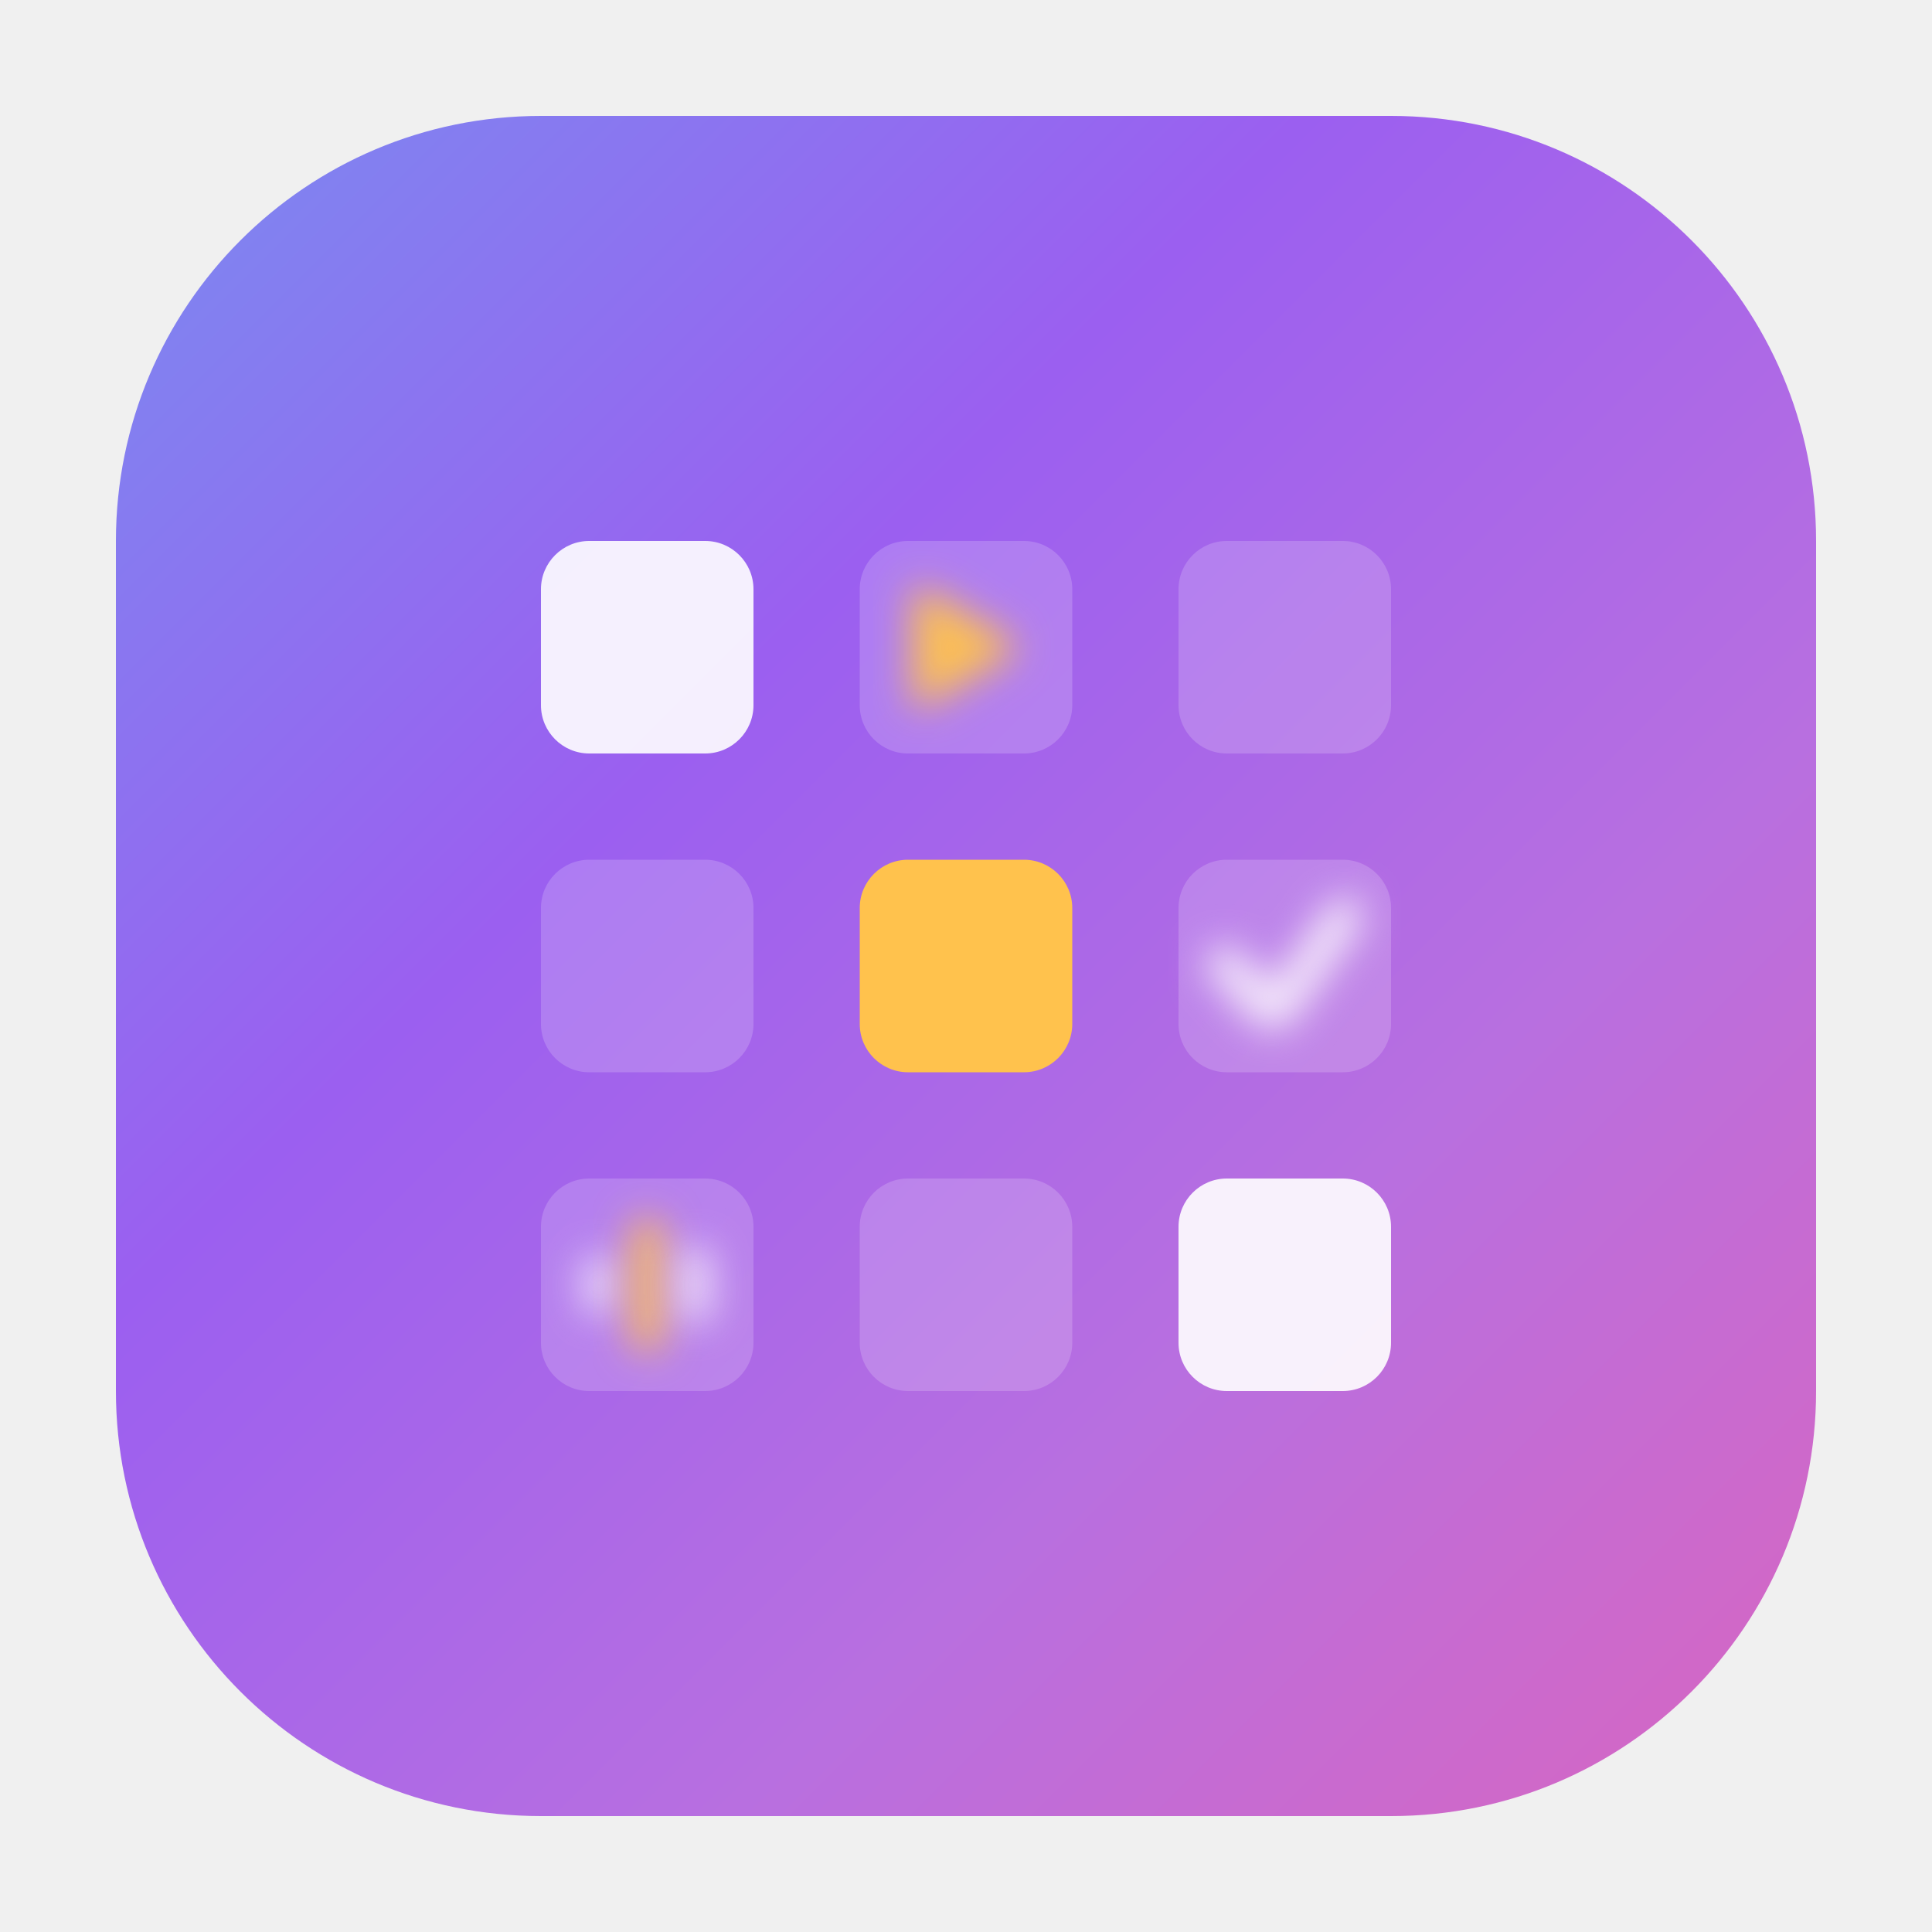
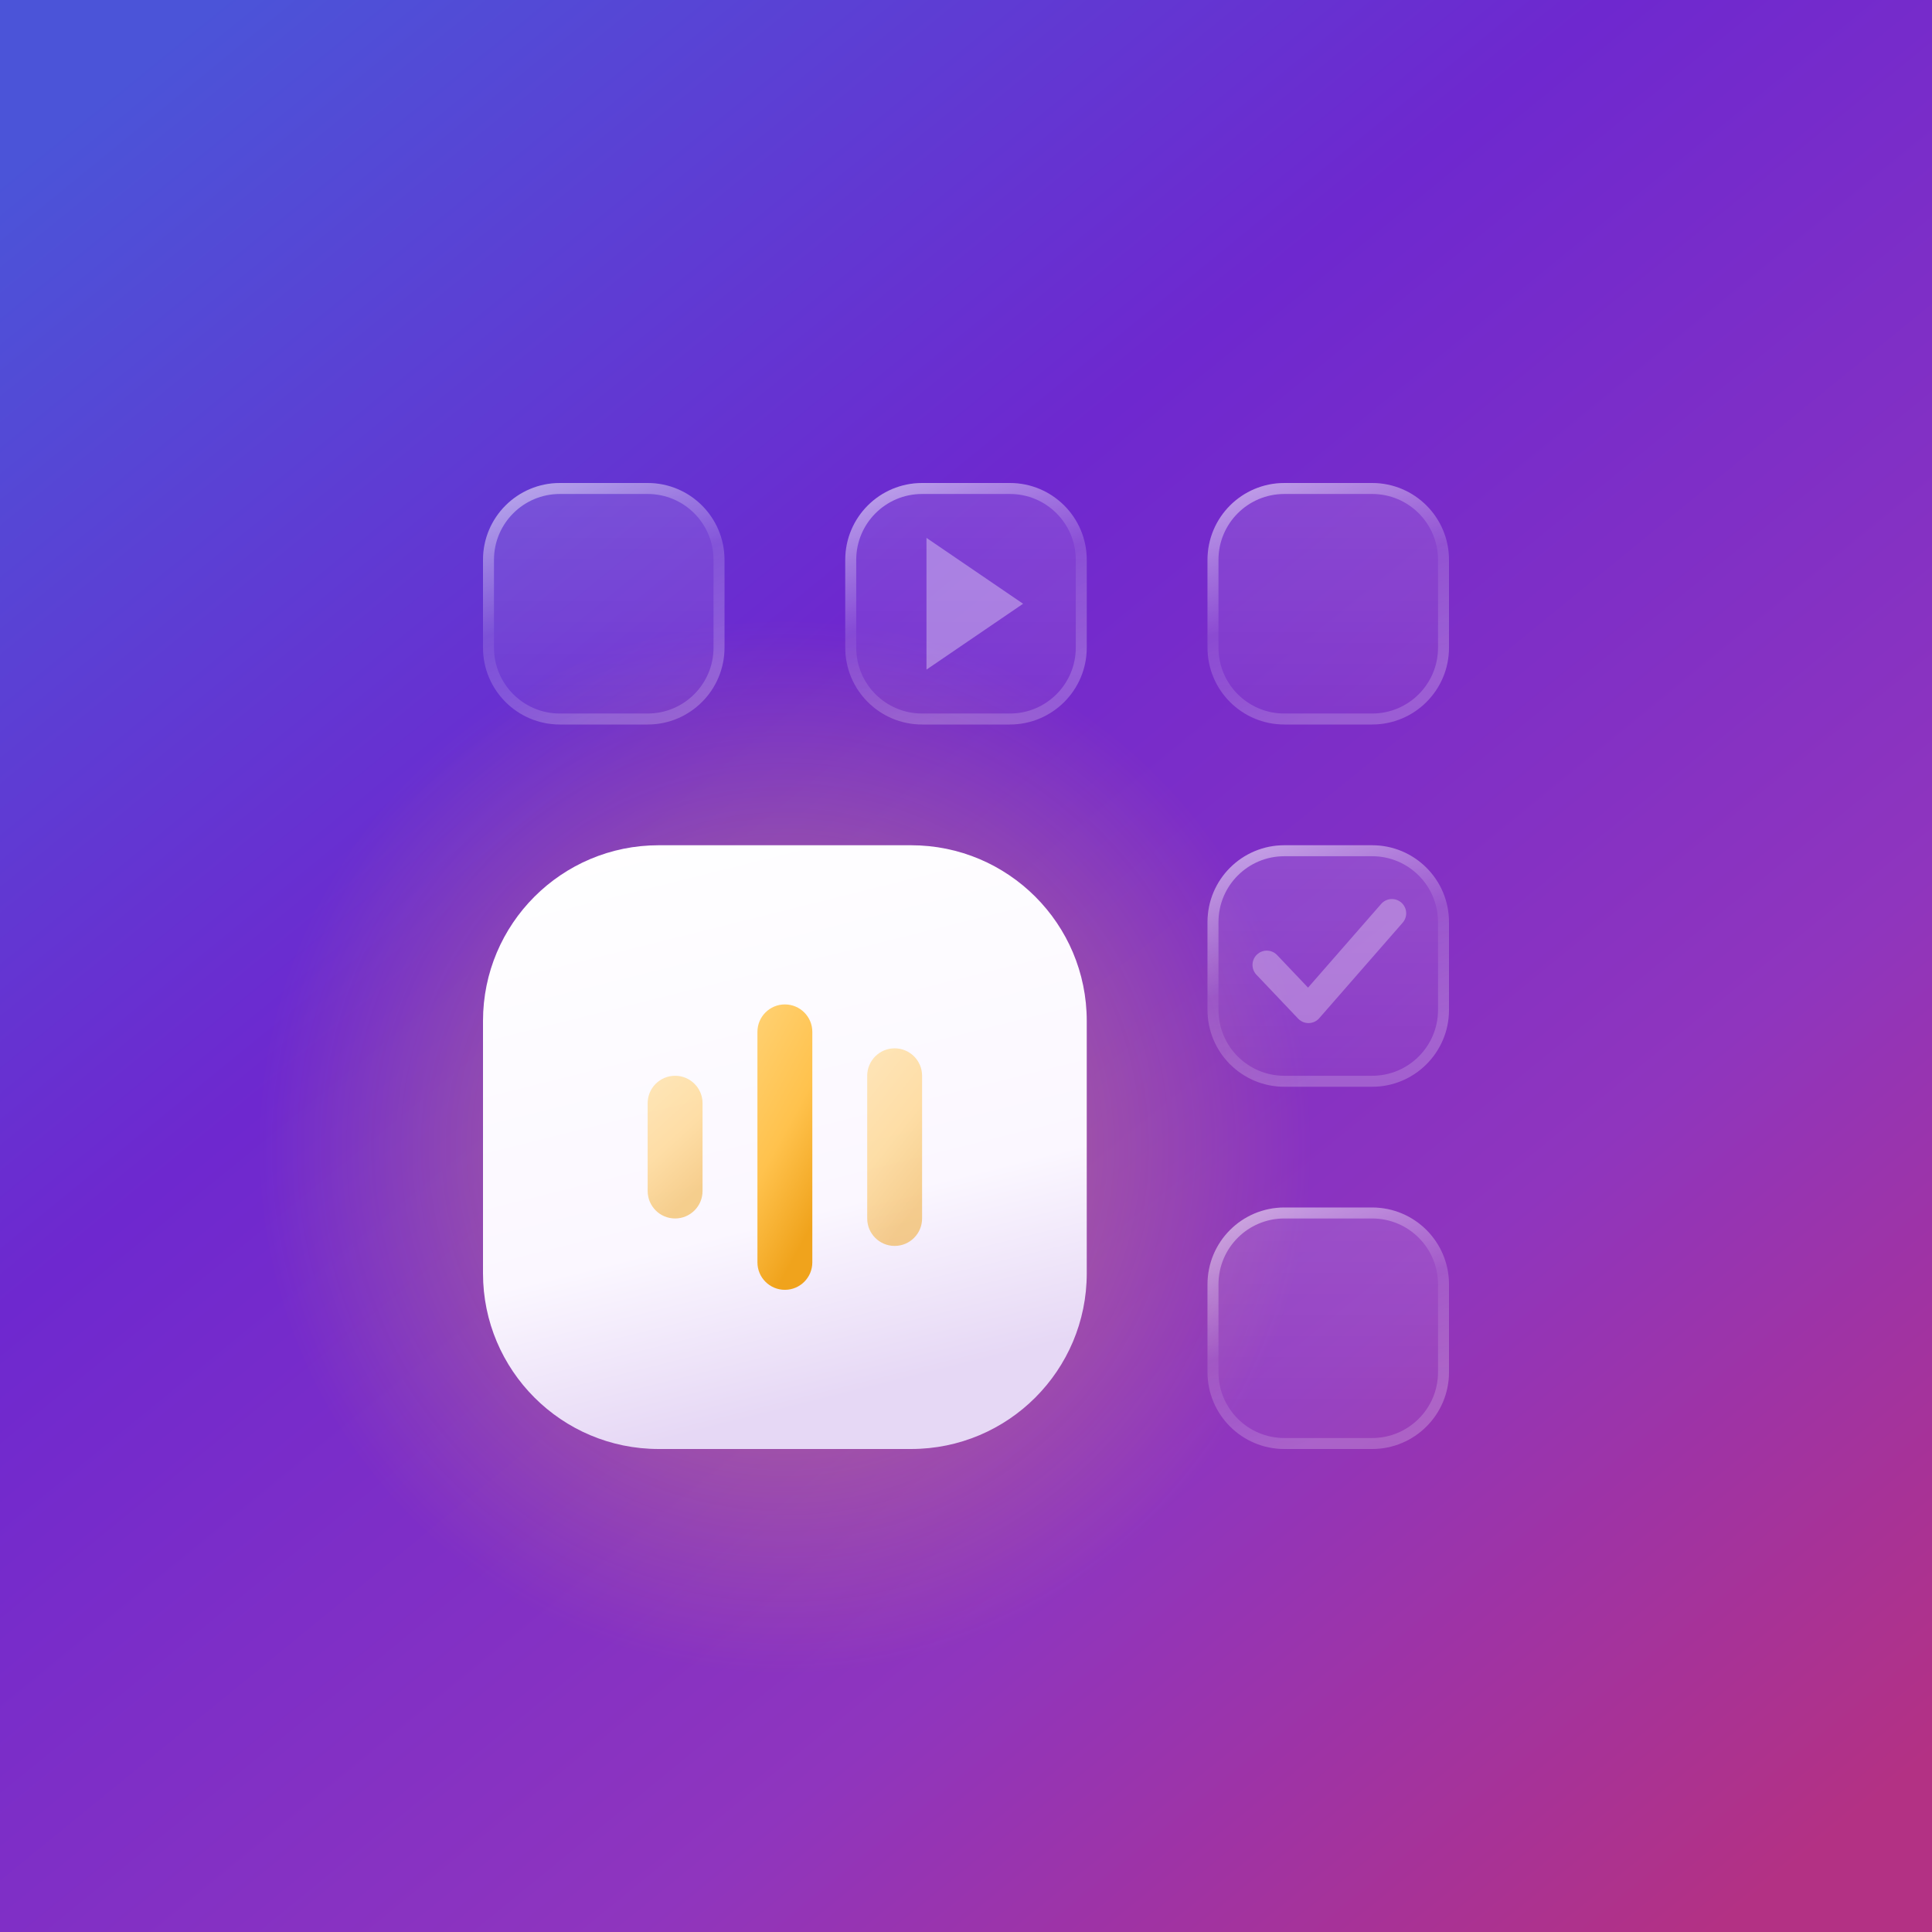
- <svg xmlns="http://www.w3.org/2000/svg" width="200" height="200" viewBox="0 0 200 200" fill="none">
-   <path d="M144 12H56C31.7 12 12 31.7 12 56V144C12 168.301 31.7 188 56 188H144C168.301 188 188 168.301 188 144V56C188 31.7 168.301 12 144 12Z" fill="url(#paint0_linear_4095_241)" />
-   <path opacity="0.9" d="M73 56H61C58.239 56 56 58.239 56 61V73C56 75.761 58.239 78 61 78H73C75.761 78 78 75.761 78 73V61C78 58.239 75.761 56 73 56Z" fill="white" />
-   <path opacity="0.18" d="M106 56H94C91.239 56 89 58.239 89 61V73C89 75.761 91.239 78 94 78H106C108.761 78 111 75.761 111 73V61C111 58.239 108.761 56 106 56Z" fill="white" />
-   <g opacity="0.95" filter="url(#filter0_f_4095_241)">
-     <path d="M95.917 60.915C95.25 60.513 94.4 60.993 94.4 61.771V72.229C94.4 73.007 95.25 73.487 95.917 73.085L104.581 67.856C105.226 67.467 105.226 66.533 104.581 66.144L95.917 60.915Z" fill="#FFC24D" />
-   </g>
-   <path opacity="0.18" d="M139 56H127C124.239 56 122 58.239 122 61V73C122 75.761 124.239 78 127 78H139C141.761 78 144 75.761 144 73V61C144 58.239 141.761 56 139 56Z" fill="white" />
-   <path opacity="0.18" d="M73 89H61C58.239 89 56 91.239 56 94V106C56 108.761 58.239 111 61 111H73C75.761 111 78 108.761 78 106V94C78 91.239 75.761 89 73 89Z" fill="white" />
-   <path d="M106 89H94C91.239 89 89 91.239 89 94V106C89 108.761 91.239 111 94 111H106C108.761 111 111 108.761 111 106V94C111 91.239 108.761 89 106 89Z" fill="#FFC24D" />
-   <path opacity="0.18" d="M139 89H127C124.239 89 122 91.239 122 94V106C122 108.761 124.239 111 127 111H139C141.761 111 144 108.761 144 106V94C144 91.239 141.761 89 139 89Z" fill="white" />
-   <g filter="url(#filter1_f_4095_241)">
-     <path d="M126.8 99.8L130.964 104.298C131.395 104.763 132.145 104.715 132.513 104.198L139.2 94.8" stroke="#F8F0FC" stroke-width="3.6" stroke-linecap="round" stroke-linejoin="round" />
-   </g>
-   <path opacity="0.18" d="M73 122H61C58.239 122 56 124.239 56 127V139C56 141.761 58.239 144 61 144H73C75.761 144 78 141.761 78 139V127C78 124.239 75.761 122 73 122Z" fill="white" />
-   <g opacity="0.9" filter="url(#filter2_f_4095_241)">
-     <path d="M63.6 131.6C63.6 130.716 62.884 130 62 130C61.116 130 60.4 130.716 60.4 131.6V134.4C60.4 135.284 61.116 136 62 136C62.884 136 63.6 135.284 63.6 134.4V131.6Z" fill="#F8F0FC" />
-   </g>
-   <g opacity="0.95" filter="url(#filter3_f_4095_241)">
-     <path d="M68.6 127.6C68.6 126.716 67.884 126 67 126C66.116 126 65.4 126.716 65.4 127.6V138.4C65.4 139.284 66.116 140 67 140C67.884 140 68.6 139.284 68.6 138.4V127.6Z" fill="#FFC24D" />
-   </g>
-   <g opacity="0.9" filter="url(#filter4_f_4095_241)">
-     <path d="M73.6 130.6C73.6 129.716 72.884 129 72 129C71.116 129 70.4 129.716 70.4 130.6V135.4C70.4 136.284 71.116 137 72 137C72.884 137 73.6 136.284 73.6 135.4V130.6Z" fill="#F8F0FC" />
-   </g>
-   <path opacity="0.18" d="M106 122H94C91.239 122 89 124.239 89 127V139C89 141.761 91.239 144 94 144H106C108.761 144 111 141.761 111 139V127C111 124.239 108.761 122 106 122Z" fill="white" />
-   <path opacity="0.9" d="M139 122H127C124.239 122 122 124.239 122 127V139C122 141.761 124.239 144 127 144H139C141.761 144 144 141.761 144 139V127C144 124.239 141.761 122 139 122Z" fill="white" />
+ <svg xmlns="http://www.w3.org/2000/svg" width="1024" height="1024" viewBox="0 0 200 200" fill="none">
  <defs>
-     <filter id="filter0_f_4095_241" x="90.4" y="56.77" width="18.665" height="20.46" filterUnits="userSpaceOnUse" color-interpolation-filters="sRGB">
-       <feFlood flood-opacity="0" result="BackgroundImageFix" />
-       <feBlend mode="normal" in="SourceGraphic" in2="BackgroundImageFix" result="shape" />
-       <feGaussianBlur stdDeviation="2" result="effect1_foregroundBlur_4095_241" />
-     </filter>
-     <filter id="filter1_f_4095_241" x="121" y="89" width="24" height="21.418" filterUnits="userSpaceOnUse" color-interpolation-filters="sRGB">
-       <feFlood flood-opacity="0" result="BackgroundImageFix" />
-       <feBlend mode="normal" in="SourceGraphic" in2="BackgroundImageFix" result="shape" />
-       <feGaussianBlur stdDeviation="2" result="effect1_foregroundBlur_4095_241" />
-     </filter>
-     <filter id="filter2_f_4095_241" x="56.4" y="126" width="11.2" height="14" filterUnits="userSpaceOnUse" color-interpolation-filters="sRGB">
-       <feFlood flood-opacity="0" result="BackgroundImageFix" />
-       <feBlend mode="normal" in="SourceGraphic" in2="BackgroundImageFix" result="shape" />
-       <feGaussianBlur stdDeviation="2" result="effect1_foregroundBlur_4095_241" />
-     </filter>
-     <filter id="filter3_f_4095_241" x="61.4" y="122" width="11.2" height="22" filterUnits="userSpaceOnUse" color-interpolation-filters="sRGB">
-       <feFlood flood-opacity="0" result="BackgroundImageFix" />
-       <feBlend mode="normal" in="SourceGraphic" in2="BackgroundImageFix" result="shape" />
-       <feGaussianBlur stdDeviation="2" result="effect1_foregroundBlur_4095_241" />
-     </filter>
-     <filter id="filter4_f_4095_241" x="66.4" y="125" width="11.2" height="16" filterUnits="userSpaceOnUse" color-interpolation-filters="sRGB">
-       <feFlood flood-opacity="0" result="BackgroundImageFix" />
-       <feBlend mode="normal" in="SourceGraphic" in2="BackgroundImageFix" result="shape" />
-       <feGaussianBlur stdDeviation="2" result="effect1_foregroundBlur_4095_241" />
-     </filter>
-     <linearGradient id="paint0_linear_4095_241" x1="12" y1="12" x2="188" y2="188" gradientUnits="userSpaceOnUse">
-       <stop stop-color="#7B8AF0" />
-       <stop offset="0.35" stop-color="#9B5FF0" />
-       <stop offset="0.68" stop-color="#B86FE0" />
-       <stop offset="1" stop-color="#D866C0" />
+     <linearGradient id="ag" x1="20" y1="2" x2="180" y2="198" gradientUnits="userSpaceOnUse">
+       <stop stop-color="#4B54D8" />
+       <stop offset="0.36" stop-color="#6E28CF" />
+       <stop offset="0.72" stop-color="#8F35BE" />
+       <stop offset="1" stop-color="#B33184" />
+     </linearGradient>
+     <radialGradient id="aglow" cx="0.5" cy="0.5" r="0.5">
+       <stop stop-color="#FFC24D" stop-opacity="0.5" />
+       <stop offset="1" stop-color="#FFC24D" stop-opacity="0" />
+     </radialGradient>
+     <linearGradient id="acell" x1="0" y1="0" x2="0" y2="1">
+       <stop stop-color="#fff" stop-opacity="0.14" />
+       <stop offset="1" stop-color="#fff" stop-opacity="0.05" />
+     </linearGradient>
+     <linearGradient id="aedge" x1="0" y1="0" x2="0.4" y2="1">
+       <stop stop-color="#fff" stop-opacity="0.5" />
+       <stop offset="0.55" stop-color="#fff" stop-opacity="0.07" />
+       <stop offset="1" stop-color="#fff" stop-opacity="0.18" />
+     </linearGradient>
+     <linearGradient id="aface" x1="0" y1="0" x2="0.25" y2="1">
+       <stop stop-color="#FFFFFF" />
+       <stop offset="0.7" stop-color="#FBF7FF" />
+       <stop offset="1" stop-color="#E6D8F5" />
+     </linearGradient>
+     <linearGradient id="aamber" x1="0" y1="0" x2="0.35" y2="1">
+       <stop stop-color="#FFD173" />
+       <stop offset="0.55" stop-color="#FFC24D" />
+       <stop offset="1" stop-color="#F0A31C" />
    </linearGradient>
  </defs>
+   <rect x="0" y="0" width="200" height="200" fill="#6E28CF" />
+   <rect x="0" y="0" width="200" height="200" fill="url(#ag)" />
+   <g transform="translate(100,100) scale(1.13636) translate(-100,-100)">
+     <ellipse cx="83.5" cy="116.5" rx="48" ry="48" fill="url(#aglow)" />
+     <rect x="56" y="56" width="22" height="22" rx="7" fill="url(#acell)" />
+     <rect x="56.5" y="56.5" width="21" height="21" rx="6.5" fill="none" stroke="url(#aedge)" stroke-width="1" />
+     <rect x="89" y="56" width="22" height="22" rx="7" fill="url(#acell)" />
+     <rect x="89.5" y="56.5" width="21" height="21" rx="6.5" fill="none" stroke="url(#aedge)" stroke-width="1" />
+     <rect x="122" y="56" width="22" height="22" rx="7" fill="url(#acell)" />
+     <rect x="122.5" y="56.5" width="21" height="21" rx="6.5" fill="none" stroke="url(#aedge)" stroke-width="1" />
+     <rect x="122" y="89" width="22" height="22" rx="7" fill="url(#acell)" />
+     <rect x="122.5" y="89.5" width="21" height="21" rx="6.5" fill="none" stroke="url(#aedge)" stroke-width="1" />
+     <rect x="122" y="122" width="22" height="22" rx="7" fill="url(#acell)" />
+     <rect x="122.5" y="122.5" width="21" height="21" rx="6.5" fill="none" stroke="url(#aedge)" stroke-width="1" />
+     <path d="M96.4 61 L105.2 67 L96.4 73 Z" fill="#FFFFFF" opacity="0.34" />
+     <path d="M127.4 99.9 L131.2 103.9 L138.8 95.2" stroke="#FFFFFF" stroke-opacity="0.3" stroke-width="2.6" stroke-linecap="round" stroke-linejoin="round" />
+     <rect x="56" y="89" width="55" height="55" rx="16" fill="url(#aface)" />
+     <rect x="71" y="110" width="5" height="13" rx="2.5" fill="url(#aamber)" opacity="0.5" />
+     <rect x="81" y="103.5" width="5" height="26" rx="2.5" fill="url(#aamber)" />
+     <rect x="91" y="107.5" width="5" height="18" rx="2.5" fill="url(#aamber)" opacity="0.5" />
+   </g>
</svg>
